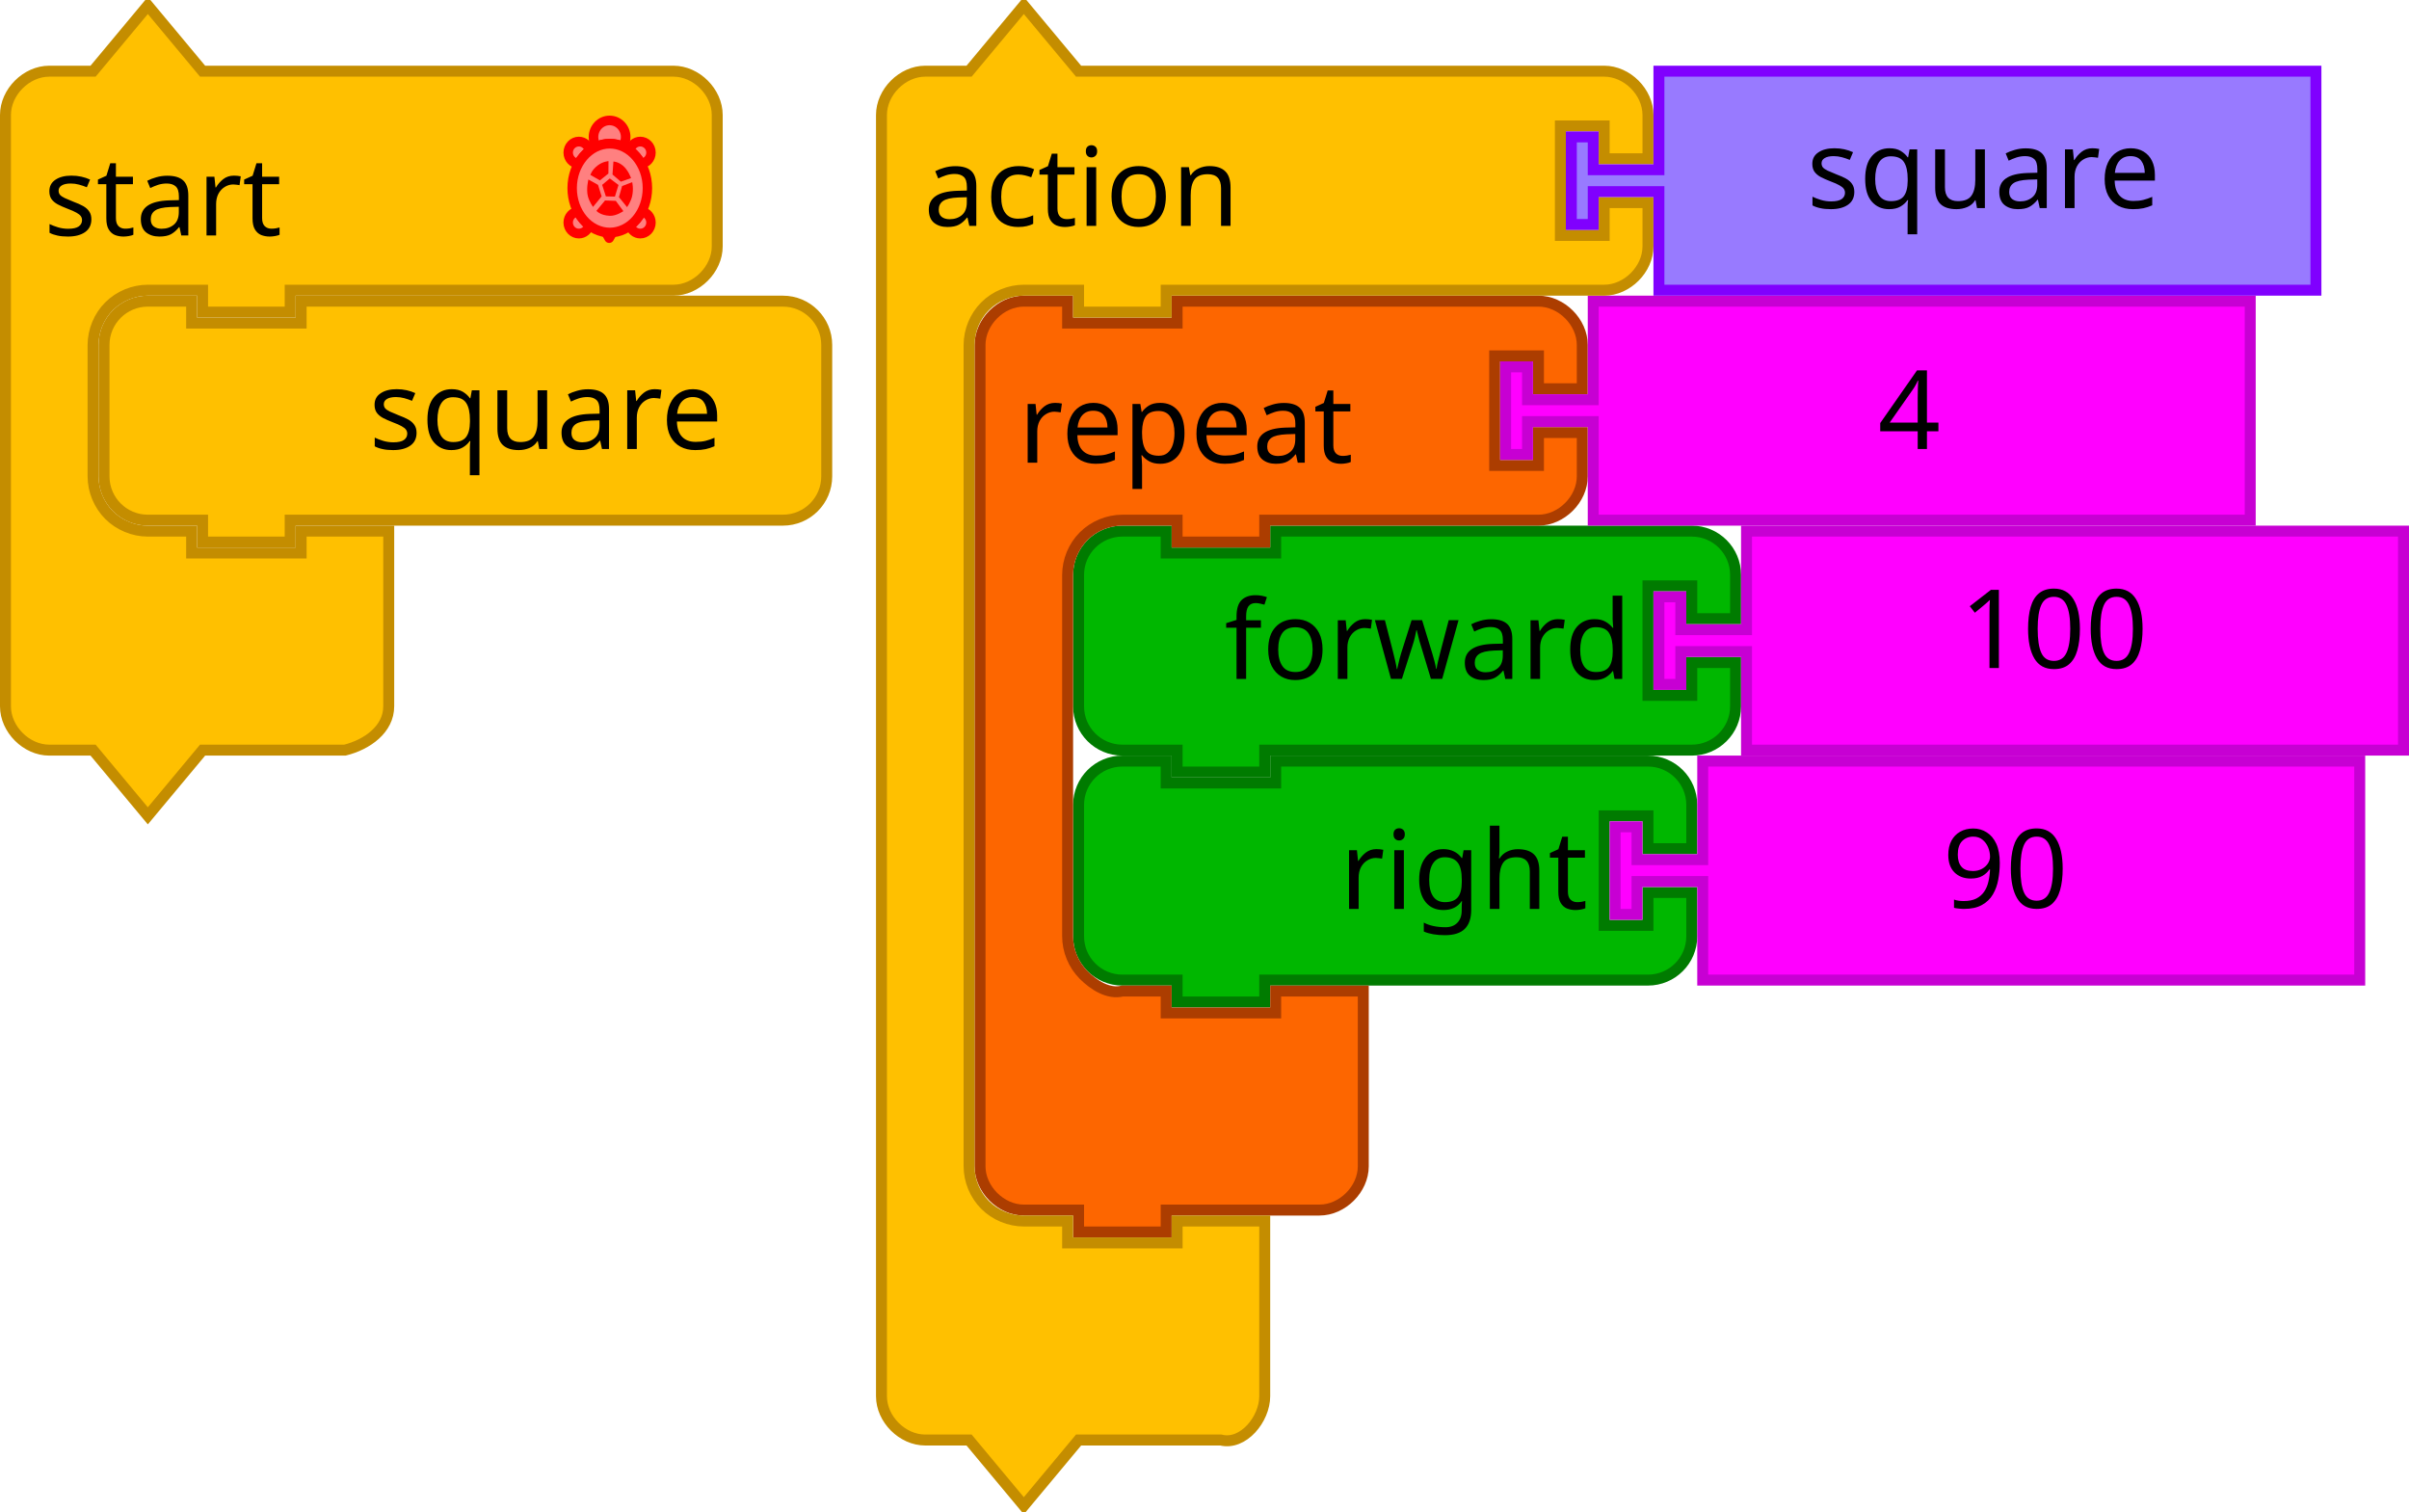
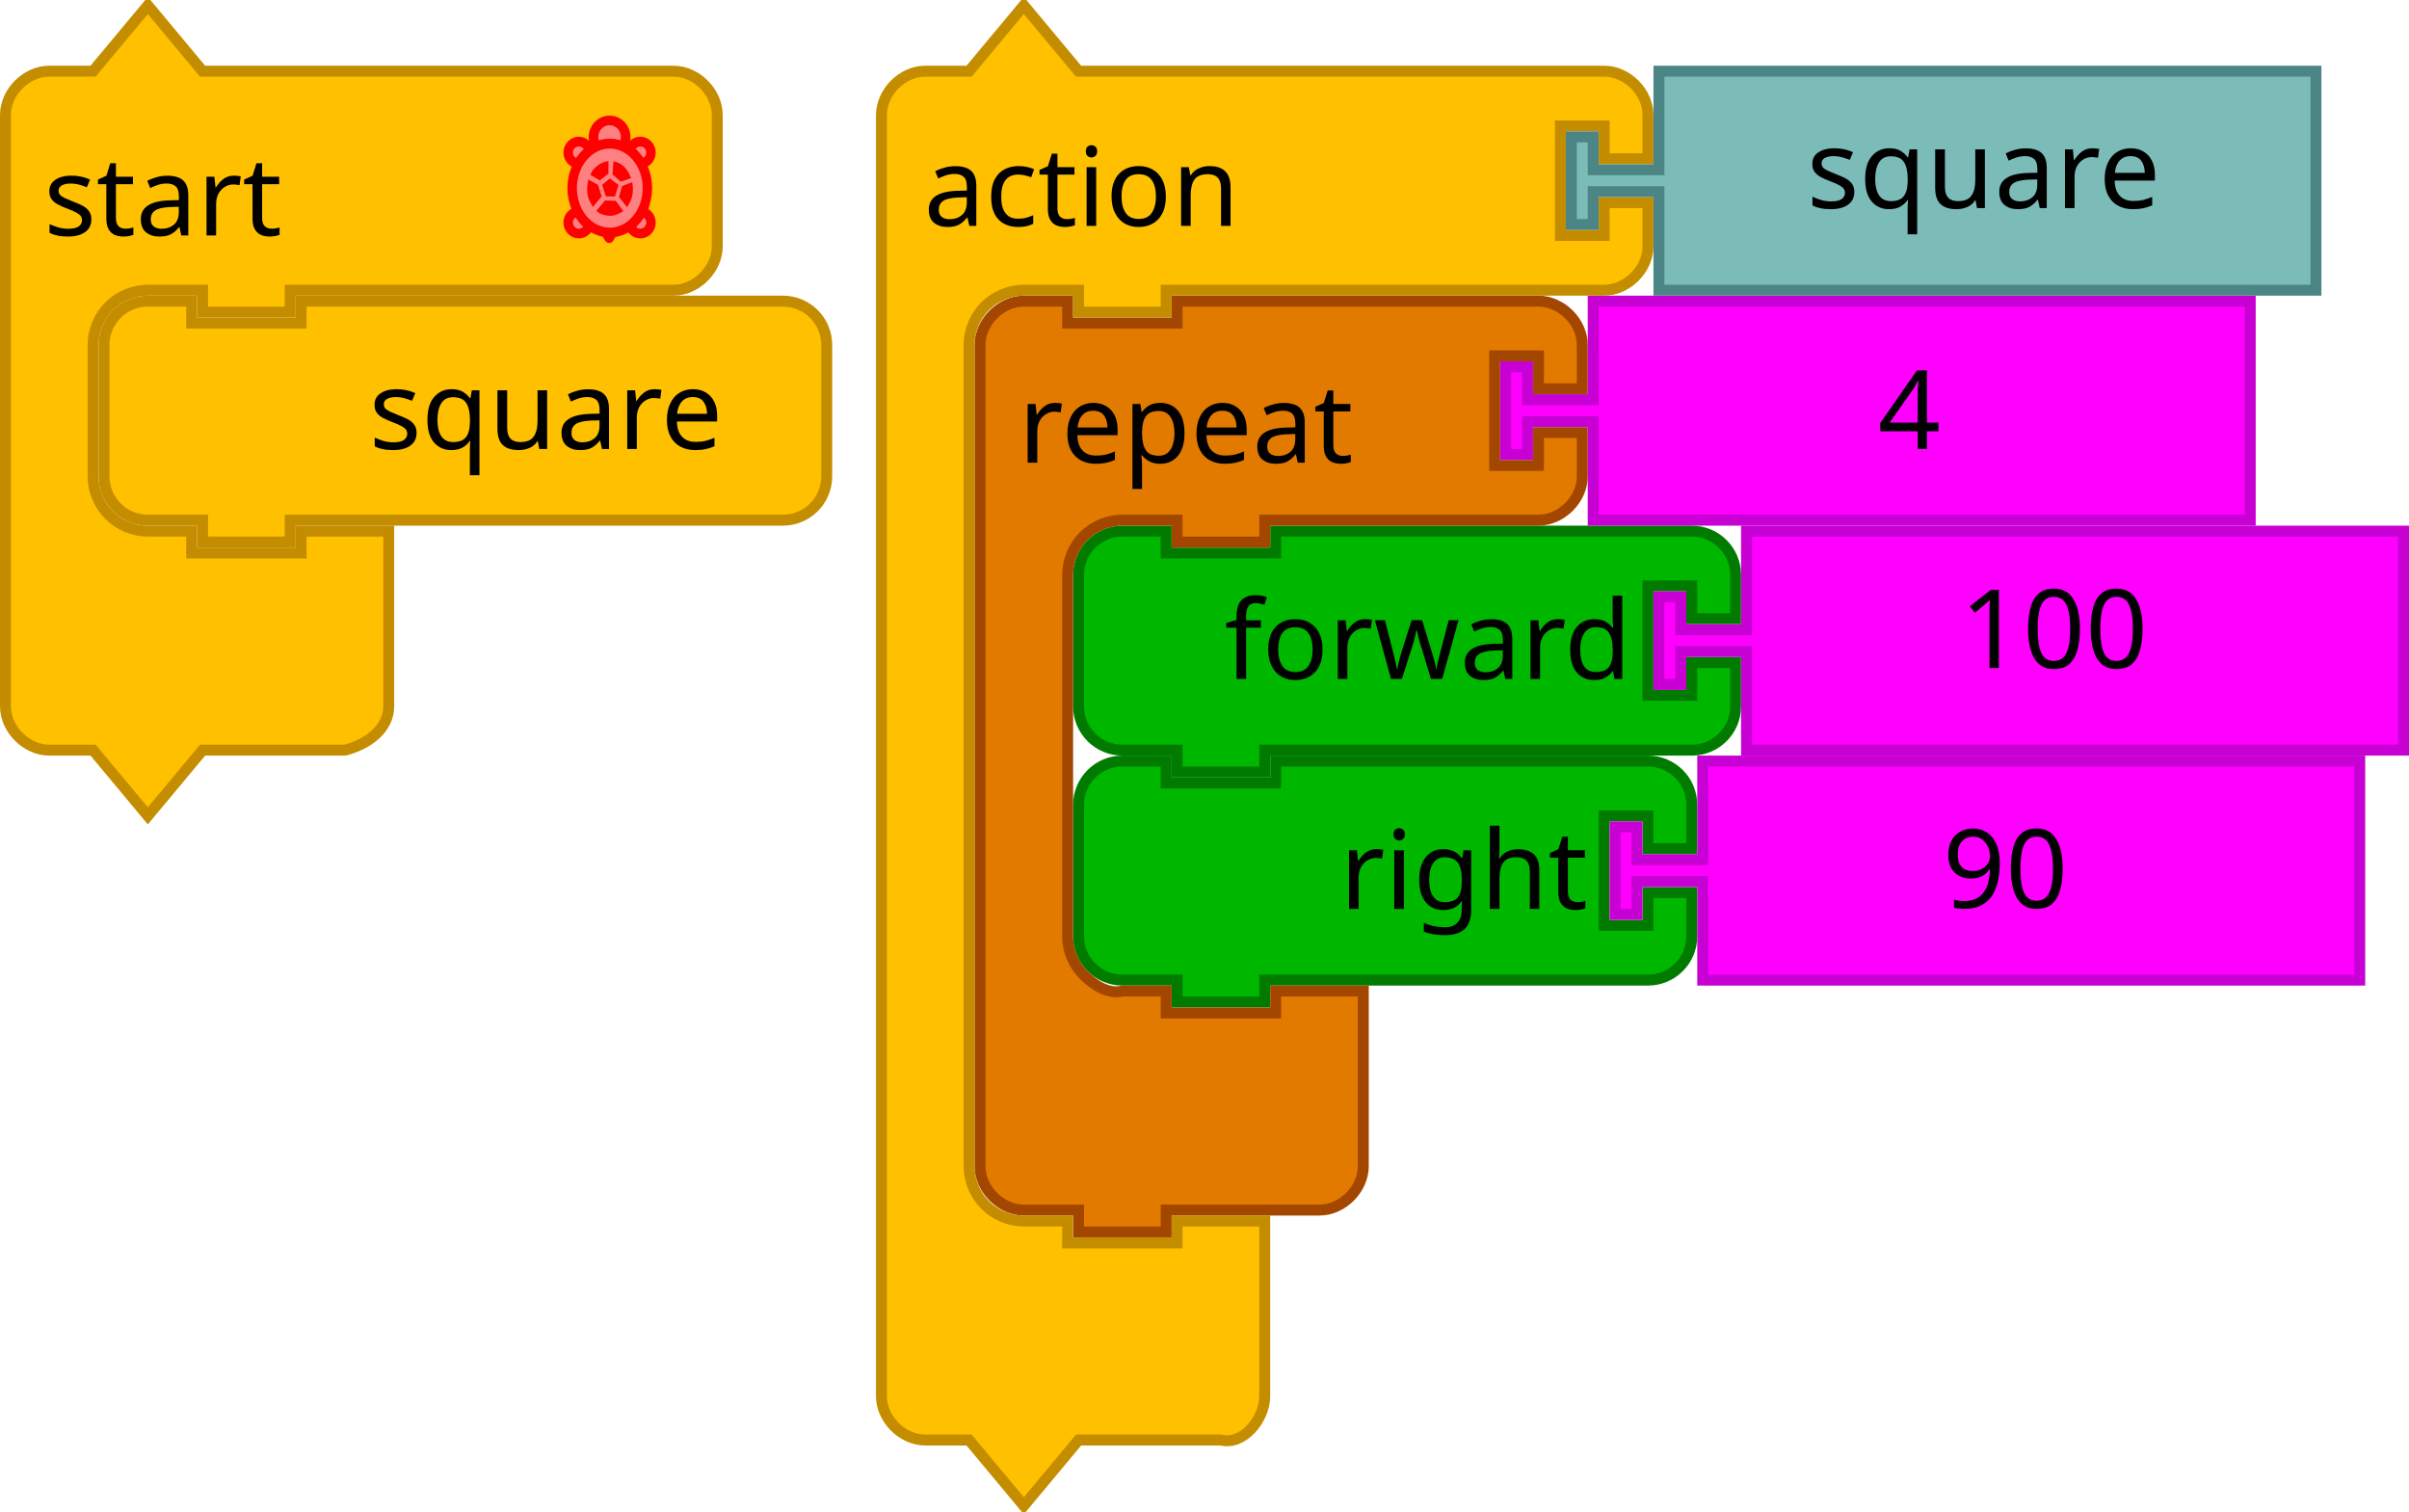
<svg xmlns="http://www.w3.org/2000/svg" version="1.1" width="440" height="276" id="svg2">
-   <defs id="defs4">
-     <filter height="1.3" color-interpolation-filters="sRGB" id="dropshadow">
-       <feGaussianBlur in="SourceAlpha" stdDeviation="3" id="feGaussianBlur3013" />
-       <feOffset dx="2" dy="2" result="offsetblur" id="feOffset3015" />
-       <feComponentTransfer id="feComponentTransfer3017">
-         <feFuncA type="linear" slope="0.2" id="feFuncA3019" />
-       </feComponentTransfer>
-       <feMerge id="feMerge3021">
-         <feMergeNode id="feMergeNode3023" />
-         <feMergeNode in="SourceGraphic" id="feMergeNode3025" />
-       </feMerge>
-     </filter>
-     <filter height="1.3" color-interpolation-filters="sRGB" id="dropshadow-6">
-       <feGaussianBlur in="SourceAlpha" stdDeviation="3" id="feGaussianBlur7" />
-       <feOffset dx="2" dy="2" result="offsetblur" id="feOffset9" />
-       <feComponentTransfer id="feComponentTransfer11">
-         <feFuncA type="linear" slope="0.2" id="feFuncA13" />
-       </feComponentTransfer>
-       <feMerge id="feMerge15">
-         <feMergeNode id="feMergeNode17" />
-         <feMergeNode in="SourceGraphic" id="feMergeNode19" />
-       </feMerge>
-     </filter>
-     <filter height="1.3" color-interpolation-filters="sRGB" id="dropshadow-8">
-       <feGaussianBlur in="SourceAlpha" stdDeviation="3" id="feGaussianBlur3087" />
-       <feOffset dx="2" dy="2" result="offsetblur" id="feOffset3089" />
-       <feComponentTransfer id="feComponentTransfer3091">
-         <feFuncA type="linear" slope="0.2" id="feFuncA3093" />
-       </feComponentTransfer>
-       <feMerge id="feMerge3095">
-         <feMergeNode id="feMergeNode3097" />
-         <feMergeNode in="SourceGraphic" id="feMergeNode3099" />
-       </feMerge>
-     </filter>
-     <filter height="1.3" color-interpolation-filters="sRGB" id="dropshadow-7">
-       <feGaussianBlur in="SourceAlpha" stdDeviation="3" id="feGaussianBlur3021" />
-       <feOffset dx="2" dy="2" result="offsetblur" id="feOffset3023" />
-       <feComponentTransfer id="feComponentTransfer3025">
-         <feFuncA type="linear" slope="0.2" id="feFuncA3027" />
-       </feComponentTransfer>
-       <feMerge id="feMerge3029">
-         <feMergeNode id="feMergeNode3031" />
-         <feMergeNode in="SourceGraphic" id="feMergeNode3033" />
-       </feMerge>
-     </filter>
-     <filter height="1.3" color-interpolation-filters="sRGB" id="dropshadow-73">
-       <feGaussianBlur in="SourceAlpha" stdDeviation="3" id="feGaussianBlur7-9" />
-       <feOffset dx="2" dy="2" result="offsetblur" id="feOffset9-8" />
-       <feComponentTransfer id="feComponentTransfer11-4">
-         <feFuncA type="linear" slope="0.2" id="feFuncA13-9" />
-       </feComponentTransfer>
-       <feMerge id="feMerge15-0">
-         <feMergeNode id="feMergeNode17-2" />
-         <feMergeNode in="SourceGraphic" id="feMergeNode19-3" />
-       </feMerge>
-     </filter>
-     <filter height="1.3" color-interpolation-filters="sRGB" id="dropshadow-0">
-       <feGaussianBlur id="feGaussianBlur3013-8" stdDeviation="3" in="SourceAlpha" />
-       <feOffset id="feOffset3015-7" result="offsetblur" dy="2" dx="2" />
-       <feComponentTransfer id="feComponentTransfer3017-1">
-         <feFuncA id="feFuncA3019-1" slope="0.2" type="linear" />
-       </feComponentTransfer>
-       <feMerge id="feMerge3021-2">
-         <feMergeNode id="feMergeNode3023-5" />
-         <feMergeNode id="feMergeNode3025-9" in="SourceGraphic" />
-       </feMerge>
-     </filter>
-     <filter height="1.3" color-interpolation-filters="sRGB" id="dropshadow-05">
-       <feGaussianBlur id="feGaussianBlur3044" stdDeviation="3" in="SourceAlpha" />
-       <feOffset id="feOffset3046" result="offsetblur" dy="2" dx="2" />
-       <feComponentTransfer id="feComponentTransfer3048">
-         <feFuncA id="feFuncA3050" slope="0.2" type="linear" />
-       </feComponentTransfer>
-       <feMerge id="feMerge3052">
-         <feMergeNode id="feMergeNode3054" />
-         <feMergeNode id="feMergeNode3056" in="SourceGraphic" />
-       </feMerge>
-     </filter>
-     <filter height="1.3" color-interpolation-filters="sRGB" id="dropshadow-5">
-       <feGaussianBlur id="feGaussianBlur7-1" stdDeviation="3" in="SourceAlpha" />
-       <feOffset id="feOffset9-9" result="offsetblur" dy="2" dx="2" />
-       <feComponentTransfer id="feComponentTransfer11-49">
-         <feFuncA id="feFuncA13-1" slope="0.2" type="linear" />
-       </feComponentTransfer>
-       <feMerge id="feMerge15-4">
-         <feMergeNode id="feMergeNode17-4" />
-         <feMergeNode id="feMergeNode19-7" in="SourceGraphic" />
-       </feMerge>
-     </filter>
-   </defs>
  <text x="178" y="73.036" id="text3033" style="font-size:13.333px;text-anchor:end;fill:#000000;font-family:Sans">
    <tspan x="280" y="95.536" id="tspan3035" />
  </text>
  <path d="m 197,113 0,-8 a 8,8 0 0 1 8,-8 l 8,0 0,4 20,0 0,-4 68,0 8,0 a 8,8 0 0 1 8,8 l 0,8 -8,0 0,-6 -8,0 0,20 8,0 0,-6 8,0 0,8 a 8,8 0 0 1 -8,8 l -8,0 -68,0 -2,0 0,4 -16,0 0,-4 -2,0 -8,0 a 8,8 0 0 1 -8,-8 l 0,-8 0,-8 z" id="path3027" style="fill:#00b700;fill-opacity:1;stroke:#007b00;stroke-width:2;stroke-linecap:round;stroke-opacity:1" />
  <text x="196" y="96" id="text3029" style="font-size:20px;text-anchor:end;fill:#000000;font-family:Sans">
    <tspan x="298" y="124" id="tspan3031">forward</tspan>
  </text>
  <path d="m 319,97 120,0 0,40 -120,0 0,-16 0,-2 -12,0 0,6 -4,0 0,-16 4,0 0,6 12,0 0,-2 z" id="path21" style="fill:#ff00ff;fill-opacity:1;stroke:#c700d3;stroke-width:2;stroke-linecap:round;stroke-opacity:1" />
  <text x="338" y="96" id="text23" style="font-size:20px;text-anchor:start;fill:#000000;font-family:Sans">
    <tspan x="358" y="122" id="tspan25">100</tspan>
  </text>
  <path d="m 197,155 0,-8 a 8,8 0 0 1 8,-8 l 8,0 0,4 20,0 0,-4 60,0 8,0 a 8,8 0 0 1 8,8 l 0,8 -8,0 0,-6 -8,0 0,20 8,0 0,-6 8,0 0,8 a 8,8 0 0 1 -8,8 l -8,0 -60,0 -2,0 0,4 -16,0 0,-4 -2,0 -8,0 a 8,8 0 0 1 -8,-8 l 0,-8 0,-8 z" id="path3101" style="fill:#00b700;fill-opacity:1;stroke:#007b00;stroke-width:2;stroke-linecap:round;stroke-opacity:1" />
  <text x="196" y="138" id="text3103" style="font-size:20px;text-anchor:end;fill:#000000;font-family:Sans">
    <tspan x="290" y="166" id="tspan3105">right</tspan>
  </text>
  <text x="196" y="138" id="text3107" style="font-size:13.333px;text-anchor:end;fill:#000000;font-family:Sans">
    <tspan x="290" y="160.5" id="tspan3109" />
  </text>
  <path d="m 311,139 120,0 0,40 -120,0 0,-16 0,-2 -12,0 0,6 -4,0 0,-16 4,0 0,6 12,0 0,-2 z" id="path21-7" style="fill:#ff00ff;fill-opacity:1;stroke:#c700d3;stroke-width:2;stroke-linecap:round;stroke-opacity:1" />
  <text x="334.851" y="139.799" id="text23-1" style="font-size:20px;text-anchor:start;fill:#000000;font-family:Sans">
    <tspan x="354.851" y="165.799" id="tspan25-0">90</tspan>
  </text>
  <text x="178" y="157.036" id="text3033-0" style="font-size:13.333px;text-anchor:end;fill:#000000;font-family:Sans">
    <tspan x="280" y="179.536" id="tspan3035-1" />
  </text>
  <text x="178" y="241.036" id="text3033-1" style="font-size:13.333px;text-anchor:end;fill:#000000;font-family:Sans">
    <tspan x="280" y="263.536" id="tspan3035-8" />
  </text>
  <text x="178" y="325.036" id="text3033-0-9" style="font-size:13.333px;text-anchor:end;fill:#000000;font-family:Sans">
    <tspan x="280" y="347.536" id="tspan3035-1-5" />
  </text>
-   <path d="m 179,71 0,-8 c 0,-4.189 3.811,-8 8,-8 l 8,0 0,4 20,0 0,-4 18,0 40,0 8,0 c 4.189,0 8,3.811 8,8 l 0,8 -8,0 0,-6 -8,0 0,20 8,0 0,-6 8,0 0,8 c 0,4.189 -3.811,8 -8,8 l -8,0 -40,0 -2,0 0,4 -16,0 0,-4 -2,0 -8,0 c -2.618,0 -5.22,1.078 -7.071,2.929 C 196.078,99.78 195,102.382 195,105 l 0,8 0,50 0,8 c 0,2.618 1.078,5.22 2.929,7.071 1.851,1.851 4.531,3.564 7.071,2.929 l 8,0 0,4 20,0 0,-4 16,0 0,12 0,12 0,8 c 0,4.189 -3.811,8 -8,8 l -8,0 -18,0 -2,0 0,4 -16,0 0,-4 -2,0 -8,0 c -4.189,0 -8,-3.811 -8,-8 l 0,-8 z" id="path3035" style="fill:#fd6600;fill-opacity:1;stroke:#ac3d00;stroke-width:2;stroke-linecap:round;stroke-opacity:1" />
+   <path d="m 179,71 0,-8 c 0,-4.189 3.811,-8 8,-8 l 8,0 0,4 20,0 0,-4 18,0 40,0 8,0 c 4.189,0 8,3.811 8,8 l 0,8 -8,0 0,-6 -8,0 0,20 8,0 0,-6 8,0 0,8 c 0,4.189 -3.811,8 -8,8 l -8,0 -40,0 -2,0 0,4 -16,0 0,-4 -2,0 -8,0 c -2.618,0 -5.22,1.078 -7.071,2.929 C 196.078,99.78 195,102.382 195,105 l 0,8 0,50 0,8 c 0,2.618 1.078,5.22 2.929,7.071 1.851,1.851 4.531,3.564 7.071,2.929 l 8,0 0,4 20,0 0,-4 16,0 0,12 0,12 0,8 c 0,4.189 -3.811,8 -8,8 l -8,0 -18,0 -2,0 0,4 -16,0 0,-4 -2,0 -8,0 c -4.189,0 -8,-3.811 -8,-8 l 0,-8 z" id="path3035" style="fill:#e37a00;fill-opacity:1;stroke:#a34600;stroke-width:2;stroke-linecap:round;stroke-opacity:1" />
  <text x="178" y="54" id="text3037" style="font-size:20px;text-anchor:start;fill:#000000;font-family:Sans">
    <tspan x="186" y="84.5" id="tspan3039">repeat</tspan>
  </text>
  <path d="m 291,55 120,0 0,40 -120,0 0,-16 0,-2 -12,0 0,6 -4,0 0,-16 4,0 0,6 12,0 0,-2 z" id="path21-8" style="fill:#ff00ff;fill-opacity:1;stroke:#c700d3;stroke-width:2;stroke-linecap:round;stroke-opacity:1" />
  <text x="323" y="56" id="text23-0" style="font-size:20px;text-anchor:start;fill:#000000;font-family:Sans">
    <tspan x="343" y="82" id="tspan25-7">4</tspan>
  </text>
  <g id="g3055">
    <g id="g4085">
      <path d="m 1,29 0,-8 c 0,-4.189 3.811,-8 8,-8 l 8,0 10,-12 10,12 18,0 60,0 8,0 c 4.189,0 8,3.811 8,8 l 0,8 0,8 0,8 c 0,4.189 -3.811,8 -8,8 l -8,0 -60,0 -2,0 0,4 -16,0 0,-4 -2,0 -8,0 c -2.618,0 -5.22,1.078 -7.071,2.929 C 18.078,57.78 17,60.382 17,63 l 0,8 0,8 0,8 c 0,2.618 1.078,5.22 2.929,7.071 C 21.78,95.922 24.382,97 27,97 l 8,0 0,4 20,0 0,-4 16,0 0,12 0,12 0,8 c 0,4.189 -3.936,6.984 -8,8 l -8,0 -18,0 -10,12 -10,-12 -8,0 c -4.189,0 -8,-3.811 -8,-8 l 0,-8 z" id="path3660" style="fill:#ffc000;fill-opacity:1;stroke:#c48d00;stroke-width:2;stroke-linecap:round;stroke-opacity:1" />
      <text id="text3662" style="font-size:20px;text-anchor:start;fill:#000000;font-family:Sans">
        <tspan x="8" y="43" id="tspan3664">start</tspan>
      </text>
    </g>
    <g id="g3037">
      <path d="m 111.376,42.473 c -0.244,0 -0.484,-0.016 -0.721,-0.045 l 0.611,1.068 0.602,-1.051 c -0.163,0.014 -0.326,0.029 -0.493,0.029 z" id="path4206" style="fill:#eeeeee;stroke:#ff0000;stroke-width:1.75;stroke-linecap:round;stroke-linejoin:round;stroke-miterlimit:4;stroke-opacity:1;stroke-dasharray:none" />
      <g transform="matrix(0.44039,0,0,0.4545743,99.26689,20.52662)" id="g4208" style="fill:#ff8080;fill-opacity:1;stroke:#ff0000;stroke-width:3.911;stroke-linecap:round;stroke-linejoin:round;stroke-miterlimit:4;stroke-opacity:1;stroke-dasharray:none">
        <path d="m 40.16,11.726 c -2.164,0 -3.958,1.555 -4.343,3.607 1.859,1.345 3.457,3.115 4.675,5.208 2.285,-0.172 4.094,-2.061 4.094,-4.39 0,-2.444 -1.982,-4.425 -4.426,-4.425 z" id="path4210" style="fill:#ff8080;fill-opacity:1;stroke:#ff0000;stroke-width:3.911;stroke-miterlimit:4;stroke-opacity:1;stroke-dasharray:none" />
        <path d="m 40.713,39.887 c -1.224,2.232 -2.86,4.131 -4.797,5.556 0.521,1.864 2.213,3.239 4.244,3.239 2.443,0 4.426,-1.98 4.426,-4.424 0,-2.255 -1.693,-4.096 -3.873,-4.371 z" id="path4212" style="fill:#ff8080;fill-opacity:1;stroke:#ff0000;stroke-width:3.911;stroke-miterlimit:4;stroke-opacity:1;stroke-dasharray:none" />
        <path d="m 14.273,39.871 c -2.253,0.206 -4.024,2.079 -4.024,4.387 0,2.443 1.98,4.424 4.424,4.424 2.064,0 3.784,-1.42 4.272,-3.332 -1.883,-1.416 -3.475,-3.289 -4.672,-5.479 z" id="path4214" style="fill:#ff8080;fill-opacity:1;stroke:#ff0000;stroke-width:3.911;stroke-miterlimit:4;stroke-opacity:1;stroke-dasharray:none" />
        <path d="m 19.026,15.437 c -0.343,-2.103 -2.154,-3.711 -4.353,-3.711 -2.444,0 -4.424,1.981 -4.424,4.424 0,2.382 1.886,4.31 4.245,4.406 1.186,-2.043 2.732,-3.784 4.532,-5.119 z" id="path4216" style="fill:#ff8080;fill-opacity:1;stroke:#ff0000;stroke-width:3.911;stroke-miterlimit:4;stroke-opacity:1;stroke-dasharray:none" />
      </g>
      <path d="m 111.376,26.237 c 0.84,0 1.642,0.187 2.386,0.513 0.326,-0.489 0.519,-1.081 0.519,-1.72 0,-1.676 -1.316,-3.035 -2.94,-3.035 -1.624,0 -2.94,1.359 -2.94,3.035 0,0.649 0.199,1.25 0.536,1.743 0.759,-0.34 1.58,-0.536 2.44,-0.536 z" id="path4218" style="fill:#ff8080;fill-opacity:1;stroke:#ff0000;stroke-width:1.75;stroke-linecap:round;stroke-linejoin:round;stroke-miterlimit:4;stroke-opacity:1;stroke-dasharray:none" />
      <g transform="matrix(0.44039,0,0,0.4545743,99.26689,20.52662)" id="g4220" style="fill:#ff8080;fill-opacity:1;stroke:#ff0000;stroke-width:3.911;stroke-linecap:round;stroke-linejoin:round;stroke-miterlimit:4;stroke-opacity:1;stroke-dasharray:none">
        <path d="m 43.102,30.421 c 0,4.734 -1.645,9.28 -4.571,12.627 -2.925,3.348 -6.897,5.231 -11.034,5.231 -4.137,0 -8.109,-1.883 -11.034,-5.231 -2.925,-3.348 -4.571,-7.893 -4.571,-12.627 0,-9.797 7.044,-17.858 15.605,-17.858 8.561,0 15.605,8.061 15.605,17.858 z" id="path4222" style="fill:#ff8080;fill-opacity:1;stroke:#ff0000;stroke-width:3.911;stroke-miterlimit:4;stroke-opacity:1;stroke-dasharray:none" />
      </g>
      <g transform="matrix(0.44039,0,0,0.4545743,99.26689,20.52662)" id="g4224" style="fill:#ff0000;fill-opacity:1;stroke:none">
        <path d="m 25.875,33.75 -1.542,-4.625 3.164,-2.587 3.615,2.626 -1.487,4.669 z" id="path4226" style="fill:#ff0000;fill-opacity:1;stroke:none" />
        <path d="m 27.501,41.551 c -3.968,-0.16 -5.543,-2.009 -5.543,-2.009 l 3.57,-4.163 4.465,0.168 3.132,4.12 c 0,0 -2.89,1.994 -5.624,1.884 z" id="path4228" style="fill:#ff0000;fill-opacity:1;stroke:none" />
        <path d="m 18.453,33.843 c -0.849,-2.968 0.172,-6.884 0.172,-6.884 l 4,2.167 1.493,4.629 -3.582,4.233 c 0,-10e-4 -1.465,-1.99 -2.083,-4.145 z" id="path4230" style="fill:#ff0000;fill-opacity:1;stroke:none" />
        <path d="m 19.458,25.125 c 0,0 0.5,-1.958 3.039,-3.822 2.237,-1.643 4.465,-1.72 4.465,-1.72 l -0.037,4.981 -3.521,2.75 -3.946,-2.189 z" id="path4232" style="fill:#ff0000;fill-opacity:1;stroke:none" />
        <path d="M 32.084,27.834 28.625,24.959 29,19.75 c 0,0 1.834,-0.042 3.959,1.667 2.228,1.791 3.362,4.983 3.362,4.983 l -4.237,1.434 z" id="path4234" style="fill:#ff0000;fill-opacity:1;stroke:none" />
        <path d="m 31.292,34.042 1.313,-4.464 4.187,-1.536 c 0,0 0.677,2.663 -0.042,5.667 -0.54,2.256 -2.084,4.361 -2.084,4.361 l -3.374,-4.028 z" id="path4236" style="fill:#ff0000;fill-opacity:1;stroke:none" />
      </g>
    </g>
  </g>
  <path d="m 161,29 0,-8 c 0,-4.189 3.811,-8 8,-8 l 8,0 10,-12 10,12 18,0 70,0 8,0 c 4.189,0 8,3.811 8,8 l 0,8 -8,0 0,-6 -8,0 0,20 8,0 0,-6 8,0 0,8 c 0,4.189 -3.811,8 -8,8 l -8,0 -70,0 -2,0 0,4 -16,0 0,-4 -2,0 -8,0 c -2.618,0 -5.22,1.078 -7.071,2.929 C 178.078,57.78 177,60.382 177,63 l 0,8 0,134 0,8 c 0,2.618 1.078,5.22 2.929,7.071 C 181.78,221.922 184.382,223 187,223 l 8,0 0,4 20,0 0,-4 16,0 0,12 0,12 0,8 c 0,4.189 -3.936,9.016 -8,8 l -8,0 -18,0 -10,12 -10,-12 -8,0 c -4.189,0 -8,-3.811 -8,-8 l 0,-8 z" id="path3027-4" style="fill:#ffc000;fill-opacity:1;stroke:#c48d00;stroke-width:2;stroke-linecap:round;stroke-opacity:1" />
  <text x="160.727" y="-1.745" id="text3029-4" style="font-size:20px;text-anchor:start;fill:#000000;font-family:Sans">
    <tspan x="168.727" y="41.255" id="tspan3031-5">action</tspan>
  </text>
  <g transform="translate(18,54)" id="g3918">
    <path d="M 1,17 1,9 A 8,8 0 0 1 9,1 l 8,0 0,4 20,0 0,-4 80,0 8,0 a 8,8 0 0 1 8,8 l 0,8 0,8 0,8 a 8,8 0 0 1 -8,8 l -8,0 -80,0 -2,0 0,4 -16,0 0,-4 -2,0 -8,0 A 8,8 0 0 1 1,33 l 0,-8 z" id="path3058" style="fill:#ffc000;fill-opacity:1;stroke:#c48d00;stroke-width:2;stroke-linecap:round;stroke-opacity:1" />
    <text id="text3060" style="font-size:20px;text-anchor:end;fill:#000000;font-family:Sans">
      <tspan x="114" y="28" id="tspan3062">square</tspan>
    </text>
  </g>
-   <path d="m 303,13 120,0 0,40 -120,0 0,-16 0,-2 -12,0 0,6 -4,0 0,-16 4,0 0,6 12,0 0,-2 z" id="path21-2" style="fill:#987aff;fill-opacity:1;stroke:#8000fe;stroke-width:2;stroke-linecap:round;stroke-opacity:1" />
+   <path d="m 303,13 120,0 0,40 -120,0 0,-16 0,-2 -12,0 0,6 -4,0 0,-16 4,0 0,6 12,0 0,-2 z" id="path21-2" style="fill:#7bbbb8;fill-opacity:1;stroke:#4c8585;stroke-width:2;stroke-linecap:round;stroke-opacity:1" />
  <text x="310" y="12" id="text23-2" style="font-size:20px;text-anchor:start;fill:#000000;font-family:Sans">
    <tspan x="330" y="38" id="tspan25-1">square</tspan>
  </text>
</svg>
